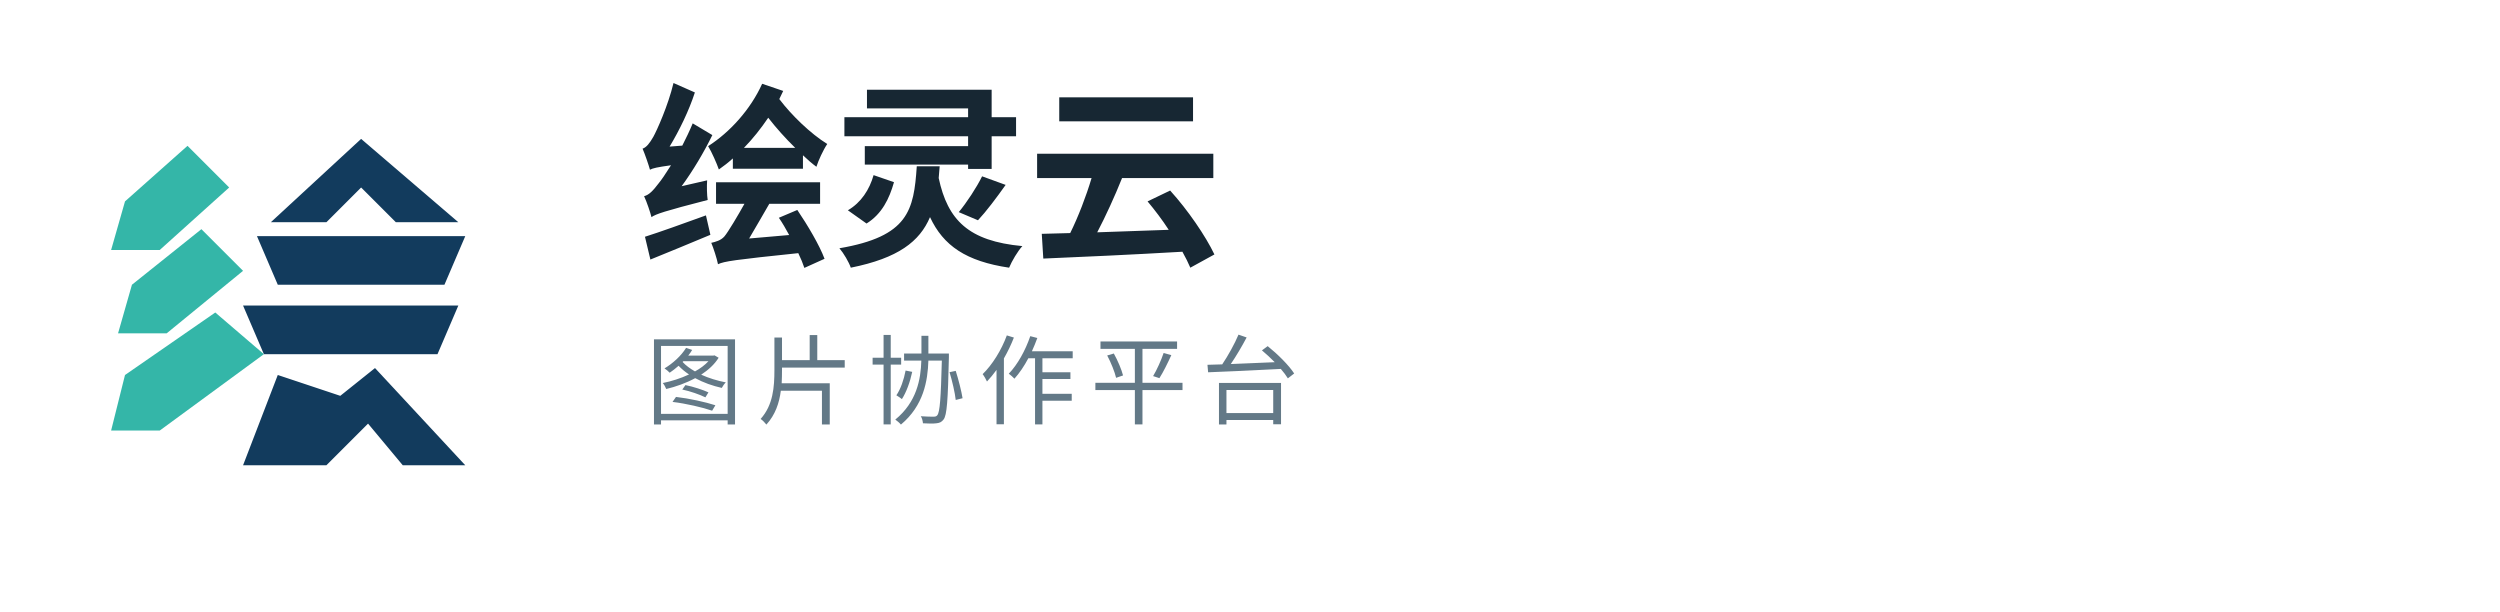
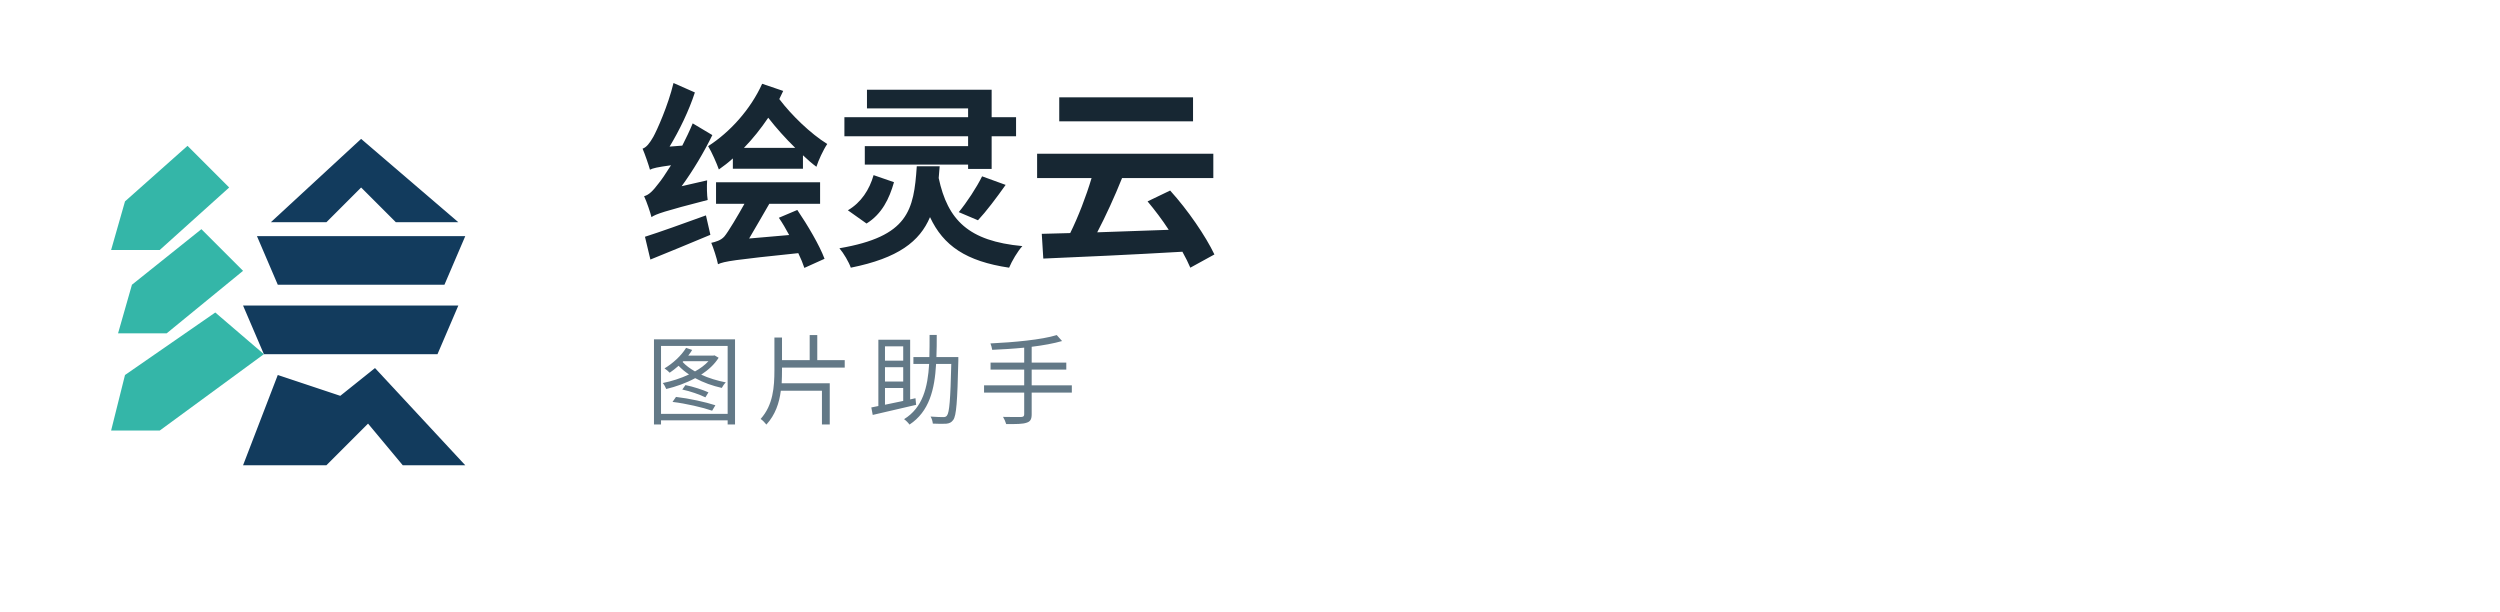
<svg xmlns="http://www.w3.org/2000/svg" viewBox="0 0 360 88" role="img" aria-labelledby="hualing-cloud-horizontal-title">
  <g transform="translate(10 12)">
    <path data-part="silk-ribbon" d="M8 17 17 9l6 6-10 9H6Z" fill="#34B6A8" />
    <path data-part="silk-ribbon" d="m9 29 10-8 6 6-11 9H7Z" fill="#34B6A8" />
    <path data-part="silk-ribbon" d="m8 42 13-9 7 6-15 11H6Z" fill="#34B6A8" />
    <path data-part="meeting-roof" d="m29 20 13-12 14 12h-9l-5-5-5 5Z" fill="#123B5D" />
    <path data-part="picture-plane" d="M27 22h30l-3 7H30Z" fill="#123B5D" />
    <path data-part="picture-plane" d="M25 32h31l-3 7H28Z" fill="#123B5D" />
    <path data-part="convergence" d="m30 42 9 3 5-4 13 14h-9l-5-6-6 6H25Z" fill="#123B5D" />
  </g>
  <text x="92" y="36" fill="#172733" font-family="Inter, 'PingFang SC', 'Microsoft YaHei', sans-serif" font-size="28" font-weight="700">绘灵云</text>
-   <text x="93" y="60" fill="#637987" font-family="Inter, 'PingFang SC', 'Microsoft YaHei', sans-serif" font-size="14" font-weight="400" letter-spacing="2">图片协作平台</text>
+   <text x="93" y="60" fill="#637987" font-family="Inter, 'PingFang SC', 'Microsoft YaHei', sans-serif" font-size="14" font-weight="400" letter-spacing="2">图片助手</text>
</svg>
